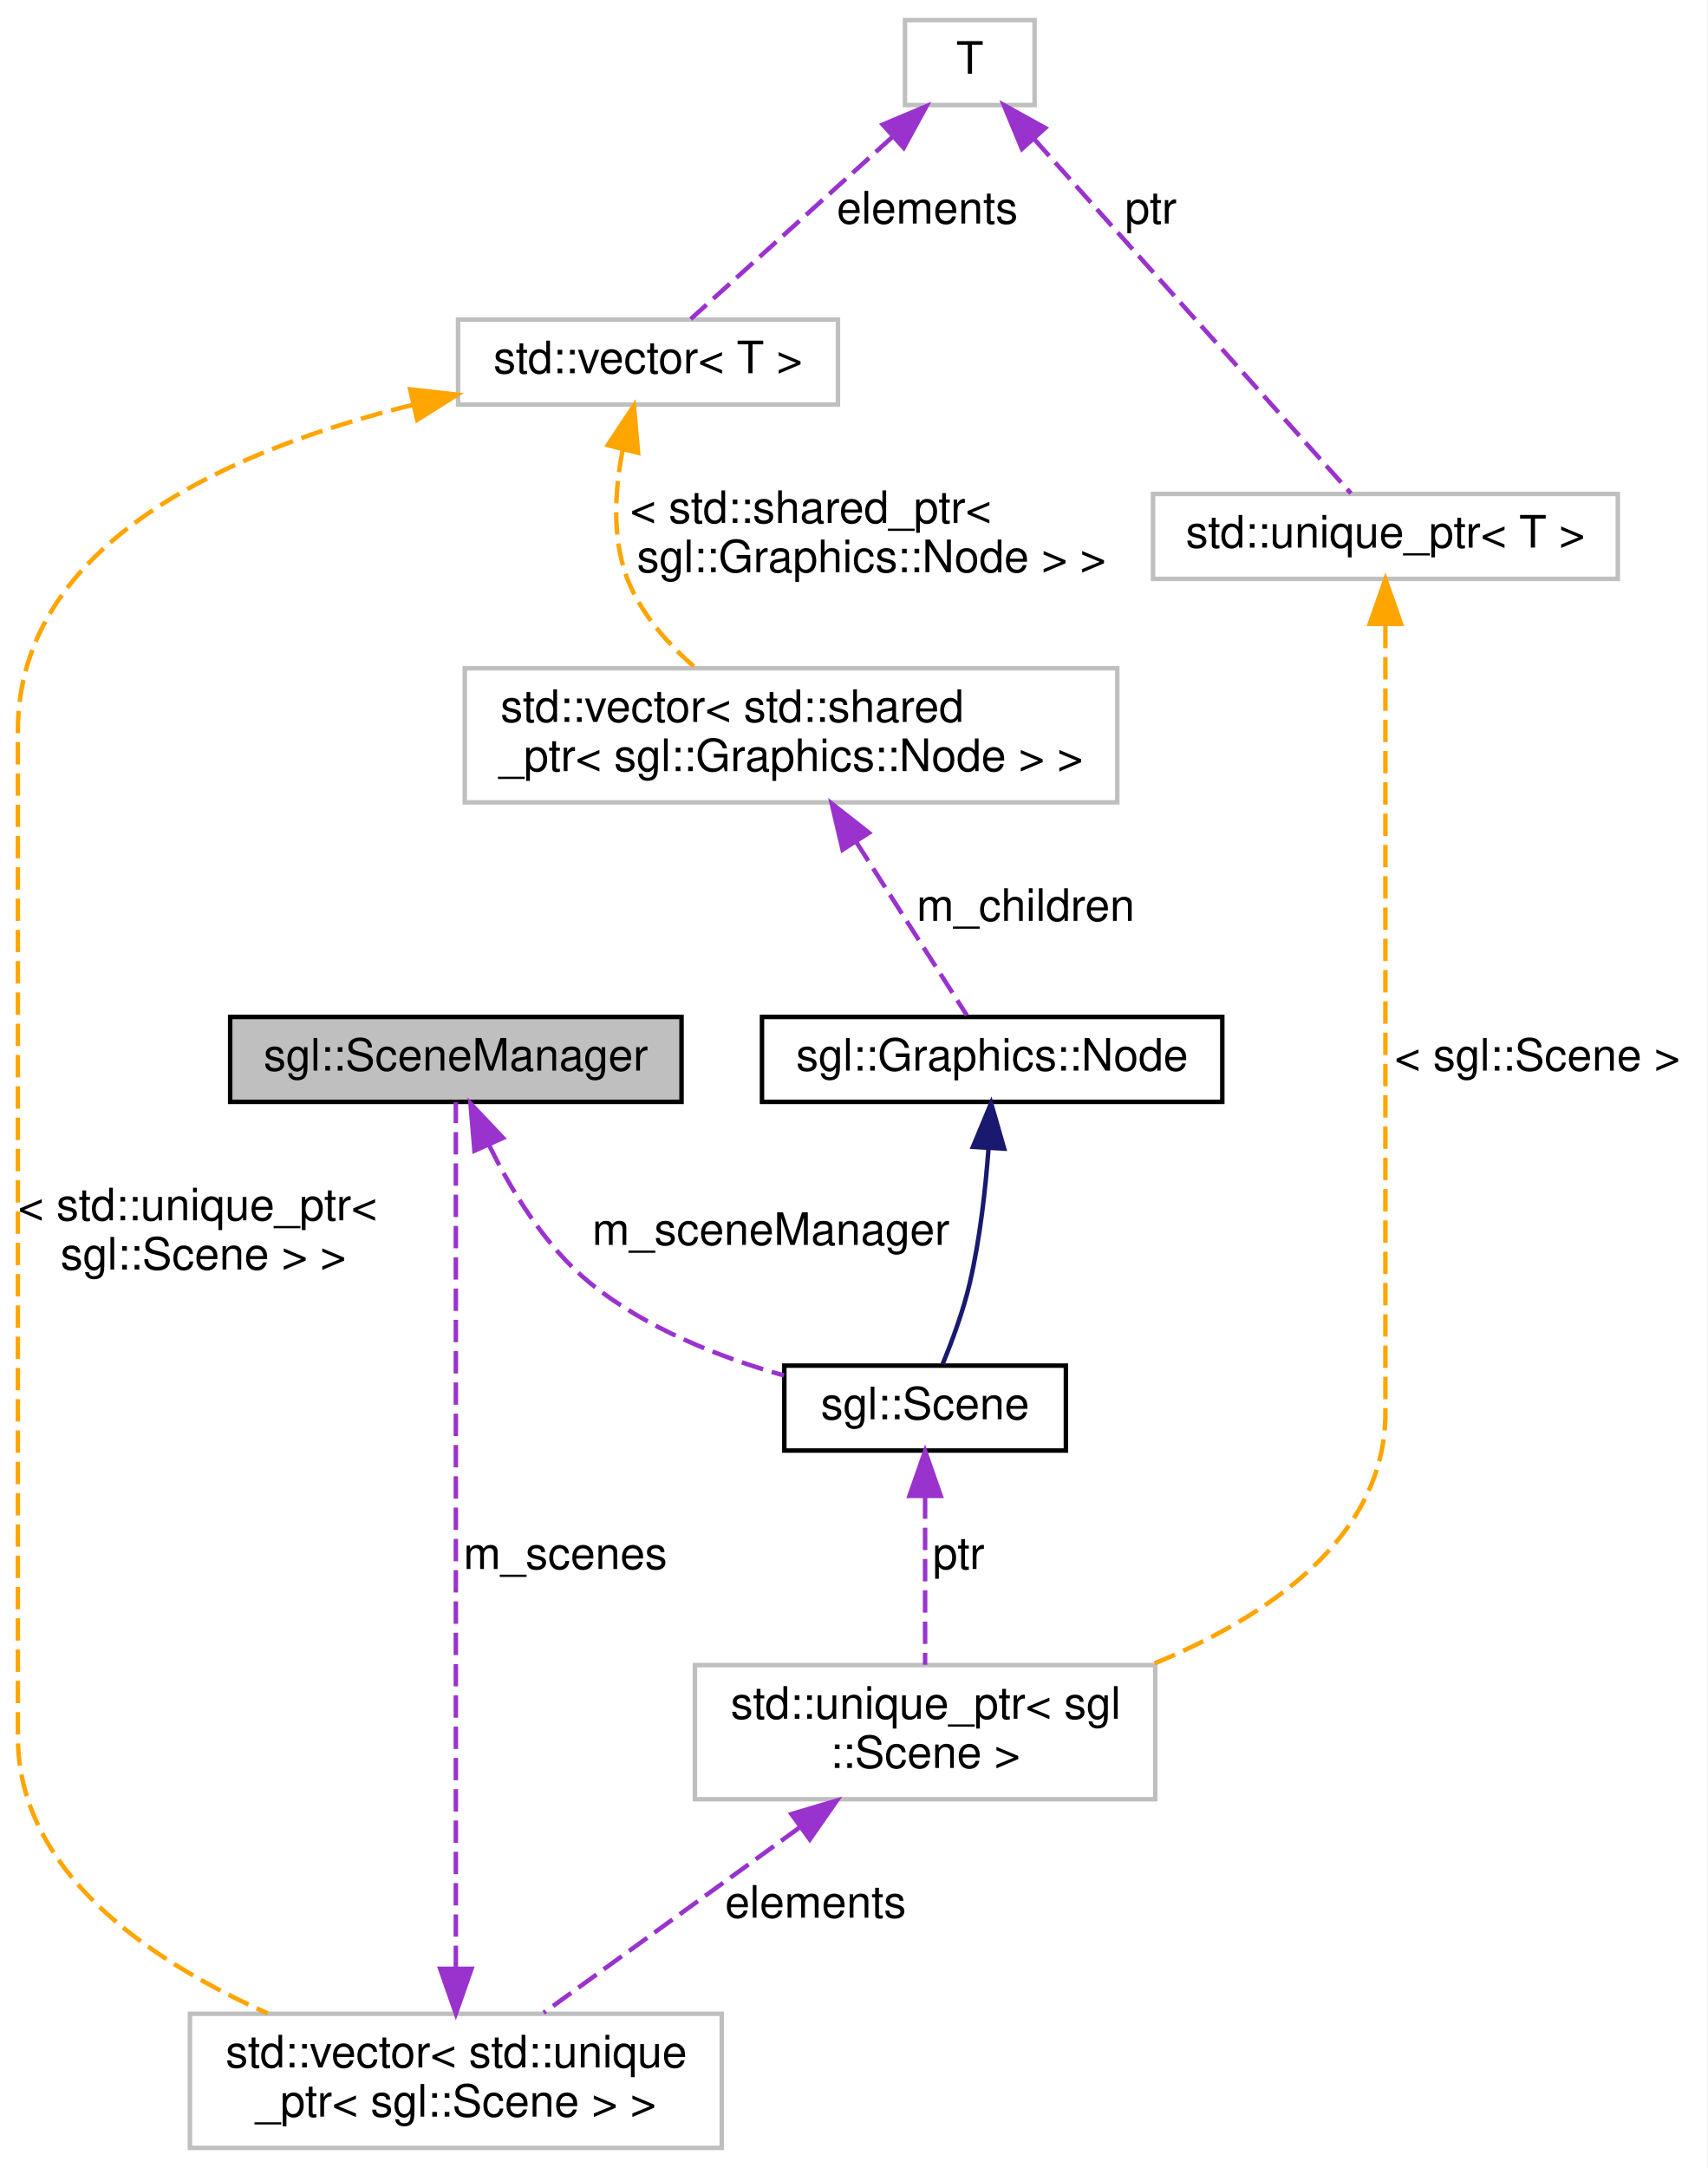
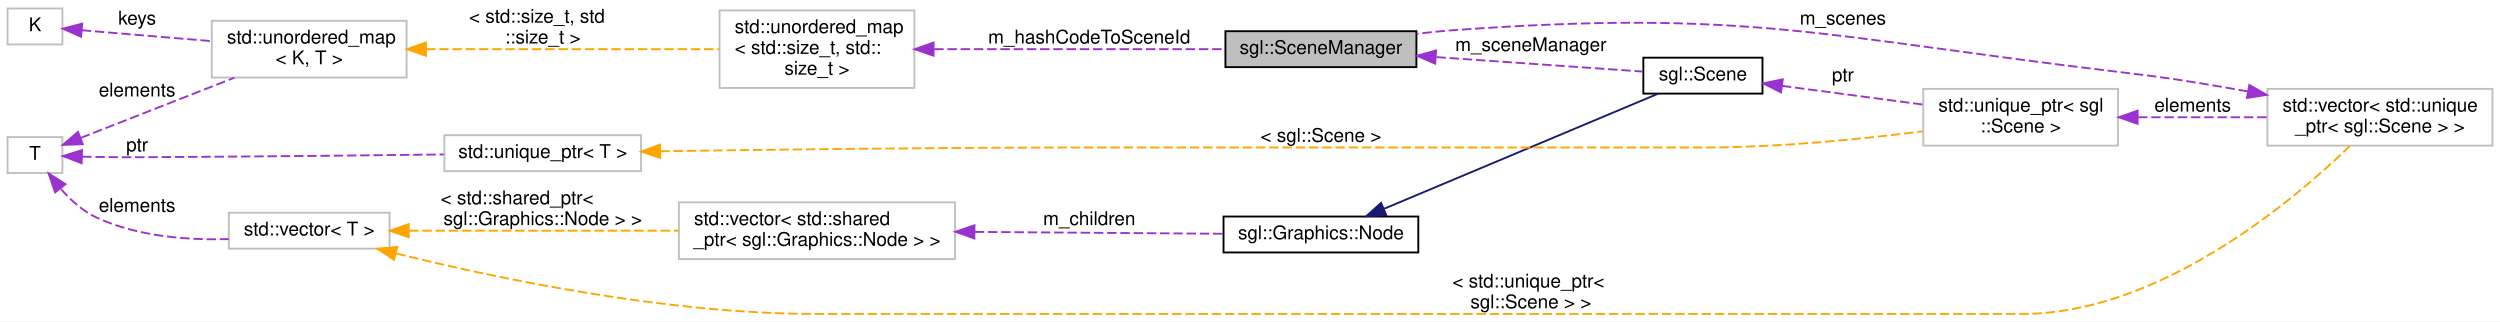
- <svg xmlns="http://www.w3.org/2000/svg" xmlns:xlink="http://www.w3.org/1999/xlink" width="382pt" height="485pt" viewBox="0.00 0.00 382.00 485.00">
-   <g id="graph0" class="graph" transform="scale(1 1) rotate(0) translate(4 481)">
-     <polygon fill="white" stroke="none" points="-4,4 -4,-481 378,-481 378,4 -4,4" />
+ <svg xmlns="http://www.w3.org/2000/svg" xmlns:xlink="http://www.w3.org/1999/xlink" width="1322pt" height="170pt" viewBox="0.00 0.00 1322.00 170.00">
+   <g id="graph0" class="graph" transform="scale(1 1) rotate(0) translate(4 166)">
+     <polygon fill="white" stroke="none" points="-4,4 -4,-166 1318,-166 1318,4 -4,4" />
    <g id="node1" class="node">
-       <polygon fill="#bfbfbf" stroke="black" points="47.5,-234.5 47.5,-253.5 148.5,-253.5 148.5,-234.5 47.5,-234.5" />
-       <text text-anchor="middle" x="98" y="-241.5" font-family="Helvetica,sans-Serif" font-size="10.00">sgl::SceneManager</text>
+       <polygon fill="#bfbfbf" stroke="black" points="644,-130.5 644,-149.5 745,-149.5 745,-130.5 644,-130.5" />
+       <text text-anchor="middle" x="694.5" y="-137.5" font-family="Helvetica,sans-Serif" font-size="10.00">sgl::SceneManager</text>
+     </g>
+     <g id="node8" class="node">
+       <g id="a_node8">
+         <a xlink:href="../../d8/dcf/classsgl_1_1Scene.html" target="_top" xlink:title="Base class which every user scene must derive from. ">
+           <polygon fill="white" stroke="black" points="865,-116.5 865,-135.5 928,-135.5 928,-116.5 865,-116.5" />
+           <text text-anchor="middle" x="896.5" y="-123.5" font-family="Helvetica,sans-Serif" font-size="10.00">sgl::Scene</text>
+         </a>
+       </g>
+     </g>
+     <g id="edge12" class="edge">
+       <path fill="none" stroke="#9a32cd" stroke-dasharray="5,2" d="M755.584,-135.794C791.556,-133.276 835.772,-130.181 864.748,-128.153" />
+       <polygon fill="#9a32cd" stroke="#9a32cd" points="754.926,-132.332 745.195,-136.521 755.415,-139.314 754.926,-132.332" />
+       <text text-anchor="middle" x="805.5" y="-139" font-family="Helvetica,sans-Serif" font-size="10.00"> m_sceneManager</text>
+     </g>
+     <g id="node2" class="node">
+       <polygon fill="white" stroke="#bfbfbf" points="376.5,-119.5 376.5,-160.5 479.5,-160.5 479.5,-119.5 376.5,-119.5" />
+       <text text-anchor="start" x="384.5" y="-148.5" font-family="Helvetica,sans-Serif" font-size="10.00">std::unordered_map</text>
+       <text text-anchor="start" x="384.5" y="-137.5" font-family="Helvetica,sans-Serif" font-size="10.00">&lt; std::size_t, std::</text>
+       <text text-anchor="middle" x="428" y="-126.5" font-family="Helvetica,sans-Serif" font-size="10.00">size_t &gt;</text>
+     </g>
+     <g id="edge1" class="edge">
+       <path fill="none" stroke="#9a32cd" stroke-dasharray="5,2" d="M489.974,-140C536.672,-140 600.276,-140 643.882,-140" />
+       <polygon fill="#9a32cd" stroke="#9a32cd" points="489.685,-136.5 479.685,-140 489.685,-143.5 489.685,-136.5" />
+       <text text-anchor="middle" x="572" y="-143" font-family="Helvetica,sans-Serif" font-size="10.00"> m_hashCodeToSceneId</text>
+     </g>
+     <g id="node3" class="node">
+       <g id="a_node3">
+         <a xlink:title="STL class. ">
+           <polygon fill="white" stroke="#bfbfbf" points="108,-125 108,-155 211,-155 211,-125 108,-125" />
+           <text text-anchor="start" x="116" y="-143" font-family="Helvetica,sans-Serif" font-size="10.00">std::unordered_map</text>
+           <text text-anchor="middle" x="159.5" y="-132" font-family="Helvetica,sans-Serif" font-size="10.00">&lt; K, T &gt;</text>
+         </a>
+       </g>
+     </g>
+     <g id="edge2" class="edge">
+       <path fill="none" stroke="orange" stroke-dasharray="5,2" d="M221.286,-140C268.192,-140 332.313,-140 376.435,-140" />
+       <polygon fill="orange" stroke="orange" points="221.254,-136.5 211.254,-140 221.254,-143.5 221.254,-136.5" />
+       <text text-anchor="start" x="244" y="-154" font-family="Helvetica,sans-Serif" font-size="10.00"> &lt; std::size_t, std</text>
+       <text text-anchor="middle" x="283" y="-143" font-family="Helvetica,sans-Serif" font-size="10.00">::size_t &gt;</text>
    </g>
    <g id="node4" class="node">
-       <g id="a_node4">
-         <a xlink:href="../../d8/dcf/classsgl_1_1Scene.html" target="_top" xlink:title="Base class which every user scene must derive from. ">
-           <polygon fill="white" stroke="black" points="171.5,-156.5 171.5,-175.5 234.5,-175.5 234.5,-156.5 171.5,-156.5" />
-           <text text-anchor="middle" x="203" y="-163.5" font-family="Helvetica,sans-Serif" font-size="10.00">sgl::Scene</text>
+       <polygon fill="white" stroke="#bfbfbf" points="0,-142.5 0,-161.5 29,-161.5 29,-142.5 0,-142.5" />
+       <text text-anchor="middle" x="14.5" y="-149.5" font-family="Helvetica,sans-Serif" font-size="10.00">K</text>
+     </g>
+     <g id="edge3" class="edge">
+       <path fill="none" stroke="#9a32cd" stroke-dasharray="5,2" d="M39.186,-150.012C57.847,-148.446 84.528,-146.207 107.929,-144.244" />
+       <polygon fill="#9a32cd" stroke="#9a32cd" points="38.884,-146.525 29.211,-150.849 39.469,-153.501 38.884,-146.525" />
+       <text text-anchor="middle" x="68.5" y="-153" font-family="Helvetica,sans-Serif" font-size="10.00"> keys</text>
+     </g>
+     <g id="node5" class="node">
+       <polygon fill="white" stroke="#bfbfbf" points="0,-74.5 0,-93.5 29,-93.5 29,-74.5 0,-74.5" />
+       <text text-anchor="middle" x="14.5" y="-81.5" font-family="Helvetica,sans-Serif" font-size="10.00">T</text>
+     </g>
+     <g id="edge4" class="edge">
+       <path fill="none" stroke="#9a32cd" stroke-dasharray="5,2" d="M38.705,-93.087C60.65,-101.681 93.991,-114.738 119.932,-124.896" />
+       <polygon fill="#9a32cd" stroke="#9a32cd" points="39.799,-89.757 29.211,-89.37 37.247,-96.275 39.799,-89.757" />
+       <text text-anchor="middle" x="68.5" y="-115" font-family="Helvetica,sans-Serif" font-size="10.00"> elements</text>
+     </g>
+     <g id="node11" class="node">
+       <g id="a_node11">
+         <a xlink:title="STL class. ">
+           <polygon fill="white" stroke="#bfbfbf" points="117,-34.5 117,-53.5 202,-53.5 202,-34.5 117,-34.5" />
+           <text text-anchor="middle" x="159.5" y="-41.5" font-family="Helvetica,sans-Serif" font-size="10.00">std::vector&lt; T &gt;</text>
+         </a>
+       </g>
+     </g>
+     <g id="edge11" class="edge">
+       <path fill="none" stroke="#9a32cd" stroke-dasharray="5,2" d="M28.217,-66.031C33.343,-60.199 39.764,-54.369 47,-51 68.628,-40.932 95.213,-38.923 116.998,-39.553" />
+       <polygon fill="#9a32cd" stroke="#9a32cd" points="25.144,-64.275 21.69,-74.291 30.636,-68.615 25.144,-64.275" />
+       <text text-anchor="middle" x="68.5" y="-54" font-family="Helvetica,sans-Serif" font-size="10.00"> elements</text>
+     </g>
+     <g id="node12" class="node">
+       <g id="a_node12">
+         <a xlink:title="STL class. ">
+           <polygon fill="white" stroke="#bfbfbf" points="231,-75.5 231,-94.5 335,-94.5 335,-75.5 231,-75.5" />
+           <text text-anchor="middle" x="283" y="-82.5" font-family="Helvetica,sans-Serif" font-size="10.00">std::unique_ptr&lt; T &gt;</text>
+         </a>
+       </g>
+     </g>
+     <g id="edge14" class="edge">
+       <path fill="none" stroke="#9a32cd" stroke-dasharray="5,2" d="M39.453,-83.16C42.001,-83.095 44.553,-83.039 47,-83 66.109,-82.697 70.889,-82.9 90,-83 137.669,-83.248 191.992,-83.843 230.661,-84.32" />
+       <polygon fill="#9a32cd" stroke="#9a32cd" points="39.187,-79.666 29.298,-83.467 39.399,-86.663 39.187,-79.666" />
+       <text text-anchor="middle" x="68.5" y="-86" font-family="Helvetica,sans-Serif" font-size="10.00"> ptr</text>
+     </g>
+     <g id="node6" class="node">
+       <polygon fill="white" stroke="#bfbfbf" points="1195,-89 1195,-119 1314,-119 1314,-89 1195,-89" />
+       <text text-anchor="start" x="1203" y="-107" font-family="Helvetica,sans-Serif" font-size="10.00">std::vector&lt; std::unique</text>
+       <text text-anchor="middle" x="1254.5" y="-96" font-family="Helvetica,sans-Serif" font-size="10.00">_ptr&lt; sgl::Scene &gt; &gt;</text>
+     </g>
+     <g id="edge5" class="edge">
+       <path fill="none" stroke="#9a32cd" stroke-dasharray="5,2" d="M1184.64,-117.659C1182.06,-118.121 1179.51,-118.569 1177,-119 1149.99,-123.638 1143.21,-124.765 1116,-128 960.346,-146.505 920.338,-161.351 764,-150 757.887,-149.556 751.491,-148.892 745.167,-148.114" />
+       <polygon fill="#9a32cd" stroke="#9a32cd" points="1185.45,-121.069 1194.66,-115.827 1184.2,-114.183 1185.45,-121.069" />
+       <text text-anchor="middle" x="970.5" y="-153" font-family="Helvetica,sans-Serif" font-size="10.00"> m_scenes</text>
+     </g>
+     <g id="node7" class="node">
+       <polygon fill="white" stroke="#bfbfbf" points="1013,-89 1013,-119 1116,-119 1116,-89 1013,-89" />
+       <text text-anchor="start" x="1021" y="-107" font-family="Helvetica,sans-Serif" font-size="10.00">std::unique_ptr&lt; sgl</text>
+       <text text-anchor="middle" x="1064.5" y="-96" font-family="Helvetica,sans-Serif" font-size="10.00">::Scene &gt;</text>
+     </g>
+     <g id="edge6" class="edge">
+       <path fill="none" stroke="#9a32cd" stroke-dasharray="5,2" d="M1126.57,-104C1148.52,-104 1173.21,-104 1194.93,-104" />
+       <polygon fill="#9a32cd" stroke="#9a32cd" points="1126.38,-100.5 1116.38,-104 1126.38,-107.5 1126.38,-100.5" />
+       <text text-anchor="middle" x="1155.5" y="-107" font-family="Helvetica,sans-Serif" font-size="10.00"> elements</text>
+     </g>
+     <g id="edge7" class="edge">
+       <path fill="none" stroke="#9a32cd" stroke-dasharray="5,2" d="M938.256,-120.599C960.796,-117.611 989.004,-113.873 1012.94,-110.701" />
+       <polygon fill="#9a32cd" stroke="#9a32cd" points="937.788,-117.13 928.334,-121.914 938.707,-124.069 937.788,-117.13" />
+       <text text-anchor="middle" x="970.5" y="-123" font-family="Helvetica,sans-Serif" font-size="10.00"> ptr</text>
+     </g>
+     <g id="node9" class="node">
+       <g id="a_node9">
+         <a xlink:href="../../dc/dee/classsgl_1_1Graphics_1_1Node.html" target="_top" xlink:title="Abstract base class for a scene graph node. ">
+           <polygon fill="white" stroke="black" points="643,-32.5 643,-51.5 746,-51.5 746,-32.5 643,-32.5" />
+           <text text-anchor="middle" x="694.5" y="-39.5" font-family="Helvetica,sans-Serif" font-size="10.00">sgl::Graphics::Node</text>
        </a>
      </g>
    </g>
    <g id="edge8" class="edge">
-       <path fill="none" stroke="#9a32cd" stroke-dasharray="5,2" d="M105.458,-224.787C110.483,-214.504 118.023,-202.126 128,-194 140.447,-183.862 157.013,-177.368 171.41,-173.297" />
-       <polygon fill="#9a32cd" stroke="#9a32cd" points="102.165,-223.577 101.274,-234.135 108.554,-226.437 102.165,-223.577" />
-       <text text-anchor="middle" x="168.5" y="-202.5" font-family="Helvetica,sans-Serif" font-size="10.00"> m_sceneManager</text>
+       <path fill="none" stroke="midnightblue" d="M727.9,-55.608C768.588,-72.697 837.351,-101.577 872.825,-116.477" />
+       <polygon fill="midnightblue" stroke="midnightblue" points="729.018,-52.281 718.443,-51.636 726.307,-58.735 729.018,-52.281" />
    </g>
-     <g id="node2" class="node">
-       <polygon fill="white" stroke="#bfbfbf" points="38.5,-0.5 38.5,-30.5 157.5,-30.5 157.5,-0.5 38.5,-0.5" />
-       <text text-anchor="start" x="46.5" y="-18.5" font-family="Helvetica,sans-Serif" font-size="10.00">std::vector&lt; std::unique</text>
-       <text text-anchor="middle" x="98" y="-7.5" font-family="Helvetica,sans-Serif" font-size="10.00">_ptr&lt; sgl::Scene &gt; &gt;</text>
+     <g id="node10" class="node">
+       <polygon fill="white" stroke="#bfbfbf" points="355,-29 355,-59 501,-59 501,-29 355,-29" />
+       <text text-anchor="start" x="363" y="-47" font-family="Helvetica,sans-Serif" font-size="10.00">std::vector&lt; std::shared</text>
+       <text text-anchor="middle" x="428" y="-36" font-family="Helvetica,sans-Serif" font-size="10.00">_ptr&lt; sgl::Graphics::Node &gt; &gt;</text>
    </g>
-     <g id="edge1" class="edge">
-       <path fill="none" stroke="#9a32cd" stroke-dasharray="5,2" d="M98,-40.742C98,-90.582 98,-202.545 98,-234.398" />
-       <polygon fill="#9a32cd" stroke="#9a32cd" points="101.5,-40.562 98,-30.562 94.5,-40.562 101.5,-40.562" />
-       <text text-anchor="middle" x="122.5" y="-130" font-family="Helvetica,sans-Serif" font-size="10.00"> m_scenes</text>
+     <g id="edge9" class="edge">
+       <path fill="none" stroke="#9a32cd" stroke-dasharray="5,2" d="M511.436,-43.377C554.385,-43.052 605.543,-42.665 642.678,-42.384" />
+       <polygon fill="#9a32cd" stroke="#9a32cd" points="511.249,-39.878 501.276,-43.453 511.302,-46.878 511.249,-39.878" />
+       <text text-anchor="middle" x="572" y="-47" font-family="Helvetica,sans-Serif" font-size="10.00"> m_children</text>
    </g>
-     <g id="node3" class="node">
-       <polygon fill="white" stroke="#bfbfbf" points="151.5,-78.5 151.5,-108.5 254.5,-108.5 254.5,-78.5 151.5,-78.5" />
-       <text text-anchor="start" x="159.5" y="-96.5" font-family="Helvetica,sans-Serif" font-size="10.00">std::unique_ptr&lt; sgl</text>
-       <text text-anchor="middle" x="203" y="-85.5" font-family="Helvetica,sans-Serif" font-size="10.00">::Scene &gt;</text>
-     </g>
-     <g id="edge2" class="edge">
-       <path fill="none" stroke="#9a32cd" stroke-dasharray="5,2" d="M174.831,-72.111C156.767,-59.036 133.768,-42.389 117.661,-30.731" />
-       <polygon fill="#9a32cd" stroke="#9a32cd" points="173.097,-75.177 183.25,-78.205 177.202,-69.506 173.097,-75.177" />
-       <text text-anchor="middle" x="178.5" y="-52" font-family="Helvetica,sans-Serif" font-size="10.00"> elements</text>
-     </g>
-     <g id="edge3" class="edge">
-       <path fill="none" stroke="#9a32cd" stroke-dasharray="5,2" d="M203,-146.236C203,-134.408 203,-119.383 203,-108.576" />
-       <polygon fill="#9a32cd" stroke="#9a32cd" points="199.5,-146.355 203,-156.355 206.5,-146.355 199.5,-146.355" />
-       <text text-anchor="middle" x="210.5" y="-130" font-family="Helvetica,sans-Serif" font-size="10.00"> ptr</text>
-     </g>
-     <g id="node5" class="node">
-       <g id="a_node5">
-         <a xlink:href="../../dc/dee/classsgl_1_1Graphics_1_1Node.html" target="_top" xlink:title="Abstract base class for a scene graph node. ">
-           <polygon fill="white" stroke="black" points="166.5,-234.5 166.5,-253.5 269.5,-253.5 269.5,-234.5 166.5,-234.5" />
-           <text text-anchor="middle" x="218" y="-241.5" font-family="Helvetica,sans-Serif" font-size="10.00">sgl::Graphics::Node</text>
-         </a>
-       </g>
-     </g>
-     <g id="edge4" class="edge">
-       <path fill="none" stroke="midnightblue" d="M217.198,-224.207C216.524,-215.01 215.283,-203.83 213,-194 211.553,-187.768 209.053,-181.018 206.914,-175.826" />
-       <polygon fill="midnightblue" stroke="midnightblue" points="213.705,-224.433 217.771,-234.216 220.694,-224.033 213.705,-224.433" />
-     </g>
-     <g id="node6" class="node">
-       <polygon fill="white" stroke="#bfbfbf" points="100,-301.5 100,-331.5 246,-331.5 246,-301.5 100,-301.5" />
-       <text text-anchor="start" x="108" y="-319.5" font-family="Helvetica,sans-Serif" font-size="10.00">std::vector&lt; std::shared</text>
-       <text text-anchor="middle" x="173" y="-308.5" font-family="Helvetica,sans-Serif" font-size="10.00">_ptr&lt; sgl::Graphics::Node &gt; &gt;</text>
-     </g>
-     <g id="edge5" class="edge">
-       <path fill="none" stroke="#9a32cd" stroke-dasharray="5,2" d="M187.6,-292.626C196.027,-279.424 206.147,-263.57 212.324,-253.893" />
-       <polygon fill="#9a32cd" stroke="#9a32cd" points="184.537,-290.921 182.106,-301.233 190.437,-294.687 184.537,-290.921" />
-       <text text-anchor="middle" x="225.5" y="-275" font-family="Helvetica,sans-Serif" font-size="10.00"> m_children</text>
-     </g>
-     <g id="node7" class="node">
-       <g id="a_node7">
-         <a xlink:title="STL class. ">
-           <polygon fill="white" stroke="#bfbfbf" points="98.5,-390.5 98.5,-409.5 183.5,-409.5 183.5,-390.5 98.5,-390.5" />
-           <text text-anchor="middle" x="141" y="-397.5" font-family="Helvetica,sans-Serif" font-size="10.00">std::vector&lt; T &gt;</text>
-         </a>
-       </g>
-     </g>
-     <g id="edge11" class="edge">
-       <path fill="none" stroke="orange" stroke-dasharray="5,2" d="M88.34,-390.428C48.282,-380.549 0,-359.856 0,-317.5 0,-317.5 0,-317.5 0,-92.5 0,-62.357 29.309,-42.454 55.87,-30.605" />
-       <polygon fill="orange" stroke="orange" points="87.784,-393.891 98.313,-392.713 89.347,-387.068 87.784,-393.891" />
-       <text text-anchor="start" x="0" y="-208" font-family="Helvetica,sans-Serif" font-size="10.00"> &lt; std::unique_ptr&lt;</text>
-       <text text-anchor="middle" x="41.5" y="-197" font-family="Helvetica,sans-Serif" font-size="10.00"> sgl::Scene &gt; &gt;</text>
-     </g>
-     <g id="edge6" class="edge">
-       <path fill="none" stroke="orange" stroke-dasharray="5,2" d="M135.325,-380.307C133.467,-370.853 132.814,-359.418 137,-350 140.146,-342.921 145.68,-336.733 151.48,-331.709" />
-       <polygon fill="orange" stroke="orange" points="131.996,-381.42 137.843,-390.256 138.782,-379.703 131.996,-381.42" />
-       <text text-anchor="start" x="137" y="-364" font-family="Helvetica,sans-Serif" font-size="10.00"> &lt; std::shared_ptr&lt;</text>
-       <text text-anchor="middle" x="191" y="-353" font-family="Helvetica,sans-Serif" font-size="10.00"> sgl::Graphics::Node &gt; &gt;</text>
-     </g>
-     <g id="node8" class="node">
-       <polygon fill="white" stroke="#bfbfbf" points="198.5,-457.5 198.5,-476.5 227.5,-476.5 227.5,-457.5 198.5,-457.5" />
-       <text text-anchor="middle" x="213" y="-464.5" font-family="Helvetica,sans-Serif" font-size="10.00">T</text>
-     </g>
-     <g id="edge7" class="edge">
-       <path fill="none" stroke="#9a32cd" stroke-dasharray="5,2" d="M195.672,-450.356C181.517,-437.578 162.037,-419.992 150.556,-409.627" />
-       <polygon fill="#9a32cd" stroke="#9a32cd" points="193.522,-453.131 203.29,-457.234 198.212,-447.935 193.522,-453.131" />
-       <text text-anchor="middle" x="203.5" y="-431" font-family="Helvetica,sans-Serif" font-size="10.00"> elements</text>
-     </g>
-     <g id="node9" class="node">
-       <g id="a_node9">
-         <a xlink:title="STL class. ">
-           <polygon fill="white" stroke="#bfbfbf" points="254,-351.5 254,-370.5 358,-370.5 358,-351.5 254,-351.5" />
-           <text text-anchor="middle" x="306" y="-358.5" font-family="Helvetica,sans-Serif" font-size="10.00">std::unique_ptr&lt; T &gt;</text>
-         </a>
-       </g>
+     <g id="edge15" class="edge">
+       <path fill="none" stroke="orange" stroke-dasharray="5,2" d="M205.571,-31.933C258.267,-18.907 348.306,-0 427,-0 427,-0 427,-0 1065.5,-0 1137.86,-0 1208.52,-59.725 1238.49,-88.654" />
+       <polygon fill="orange" stroke="orange" points="204.39,-28.621 195.545,-34.453 206.096,-35.41 204.39,-28.621" />
+       <text text-anchor="start" x="764" y="-14" font-family="Helvetica,sans-Serif" font-size="10.00"> &lt; std::unique_ptr&lt;</text>
+       <text text-anchor="middle" x="805.5" y="-3" font-family="Helvetica,sans-Serif" font-size="10.00"> sgl::Scene &gt; &gt;</text>
    </g>
    <g id="edge10" class="edge">
-       <path fill="none" stroke="#9a32cd" stroke-dasharray="5,2" d="M227.436,-449.856C247.4,-427.531 282.731,-388.021 298.284,-370.628" />
-       <polygon fill="#9a32cd" stroke="#9a32cd" points="224.667,-447.702 220.611,-457.489 229.885,-452.368 224.667,-447.702" />
-       <text text-anchor="middle" x="253.5" y="-431" font-family="Helvetica,sans-Serif" font-size="10.00"> ptr</text>
+       <path fill="none" stroke="orange" stroke-dasharray="5,2" d="M212.343,-44C252.903,-44 309.777,-44 354.793,-44" />
+       <polygon fill="orange" stroke="orange" points="212.141,-40.5 202.141,-44 212.141,-47.5 212.141,-40.5" />
+       <text text-anchor="start" x="229" y="-58" font-family="Helvetica,sans-Serif" font-size="10.00"> &lt; std::shared_ptr&lt;</text>
+       <text text-anchor="middle" x="283" y="-47" font-family="Helvetica,sans-Serif" font-size="10.00"> sgl::Graphics::Node &gt; &gt;</text>
    </g>
-     <g id="edge9" class="edge">
-       <path fill="none" stroke="orange" stroke-dasharray="5,2" d="M306,-340.99C306,-324.473 306,-299.905 306,-278.5 306,-278.5 306,-278.5 306,-165 306,-136.938 279.643,-119.226 253.595,-108.574" />
-       <polygon fill="orange" stroke="orange" points="302.5,-341.434 306,-351.434 309.5,-341.434 302.5,-341.434" />
-       <text text-anchor="middle" x="340" y="-241.5" font-family="Helvetica,sans-Serif" font-size="10.00"> &lt; sgl::Scene &gt;</text>
+     <g id="edge13" class="edge">
+       <path fill="none" stroke="orange" stroke-dasharray="5,2" d="M345.178,-86.01C403.281,-86.881 493.086,-88 571,-88 571,-88 571,-88 897.5,-88 936.297,-88 979.96,-92.384 1012.77,-96.562" />
+       <polygon fill="orange" stroke="orange" points="345.116,-82.508 335.064,-85.856 345.01,-89.508 345.116,-82.508" />
+       <text text-anchor="middle" x="694.5" y="-91" font-family="Helvetica,sans-Serif" font-size="10.00"> &lt; sgl::Scene &gt;</text>
    </g>
  </g>
</svg>
